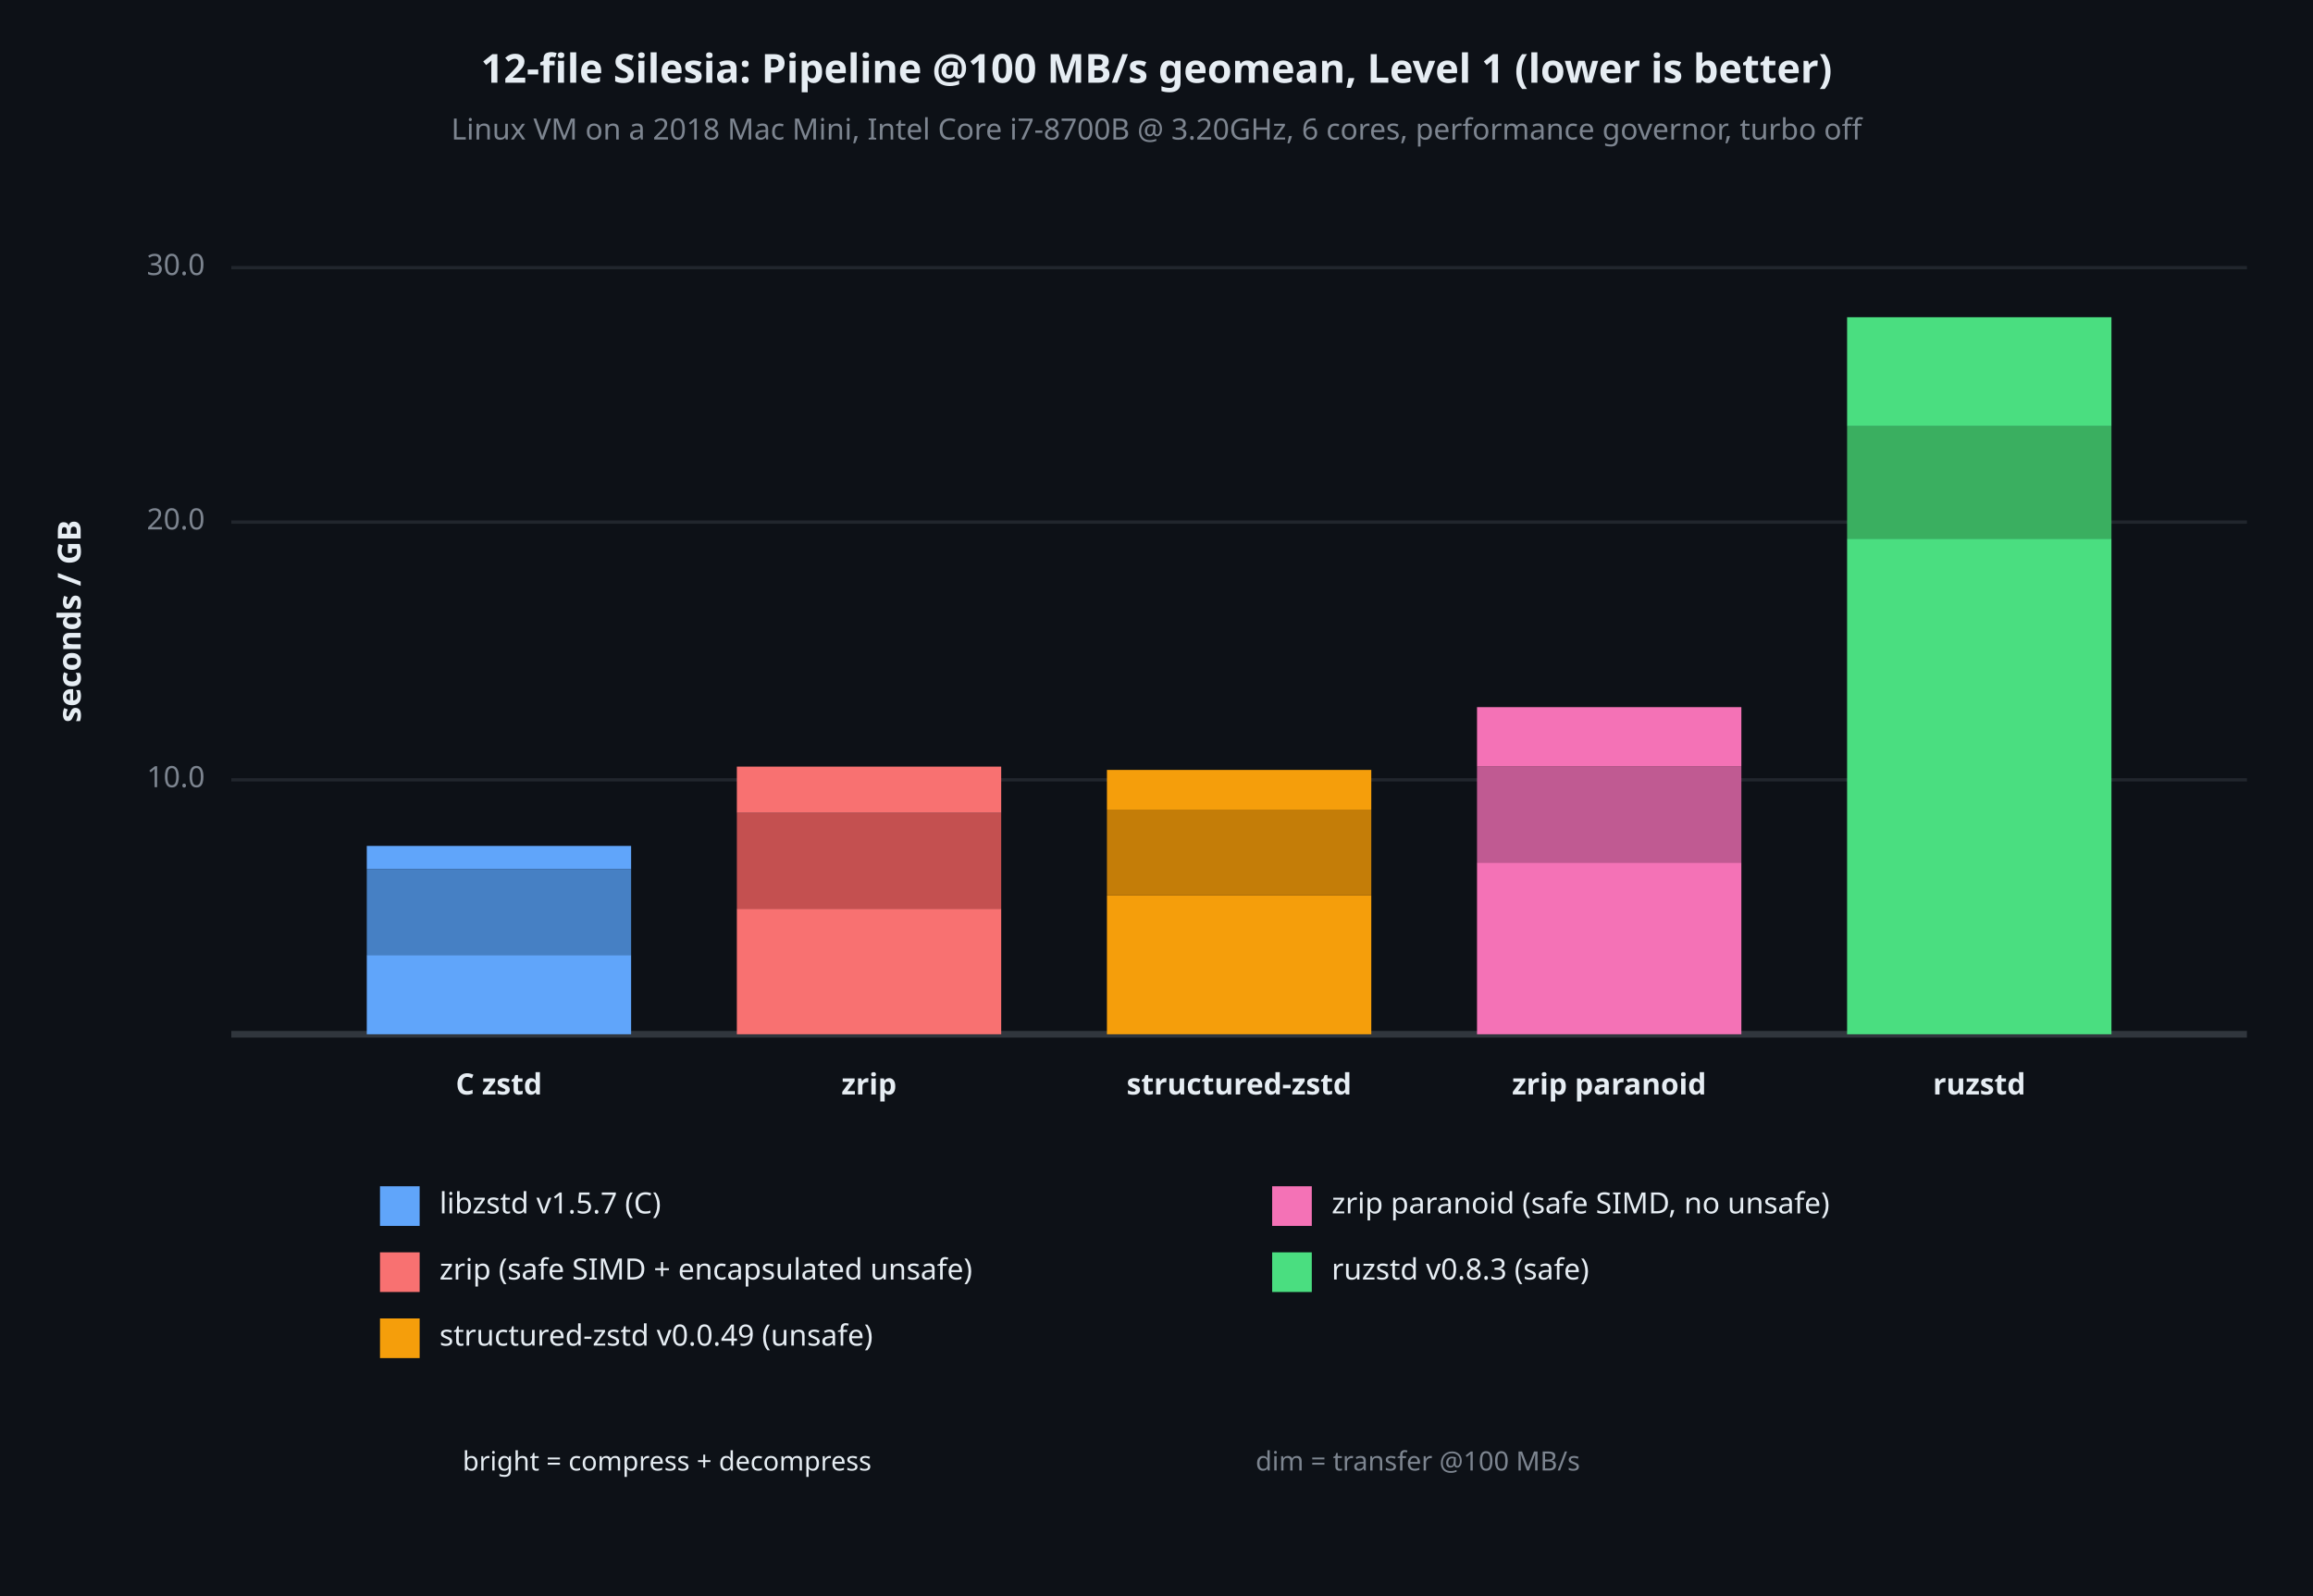
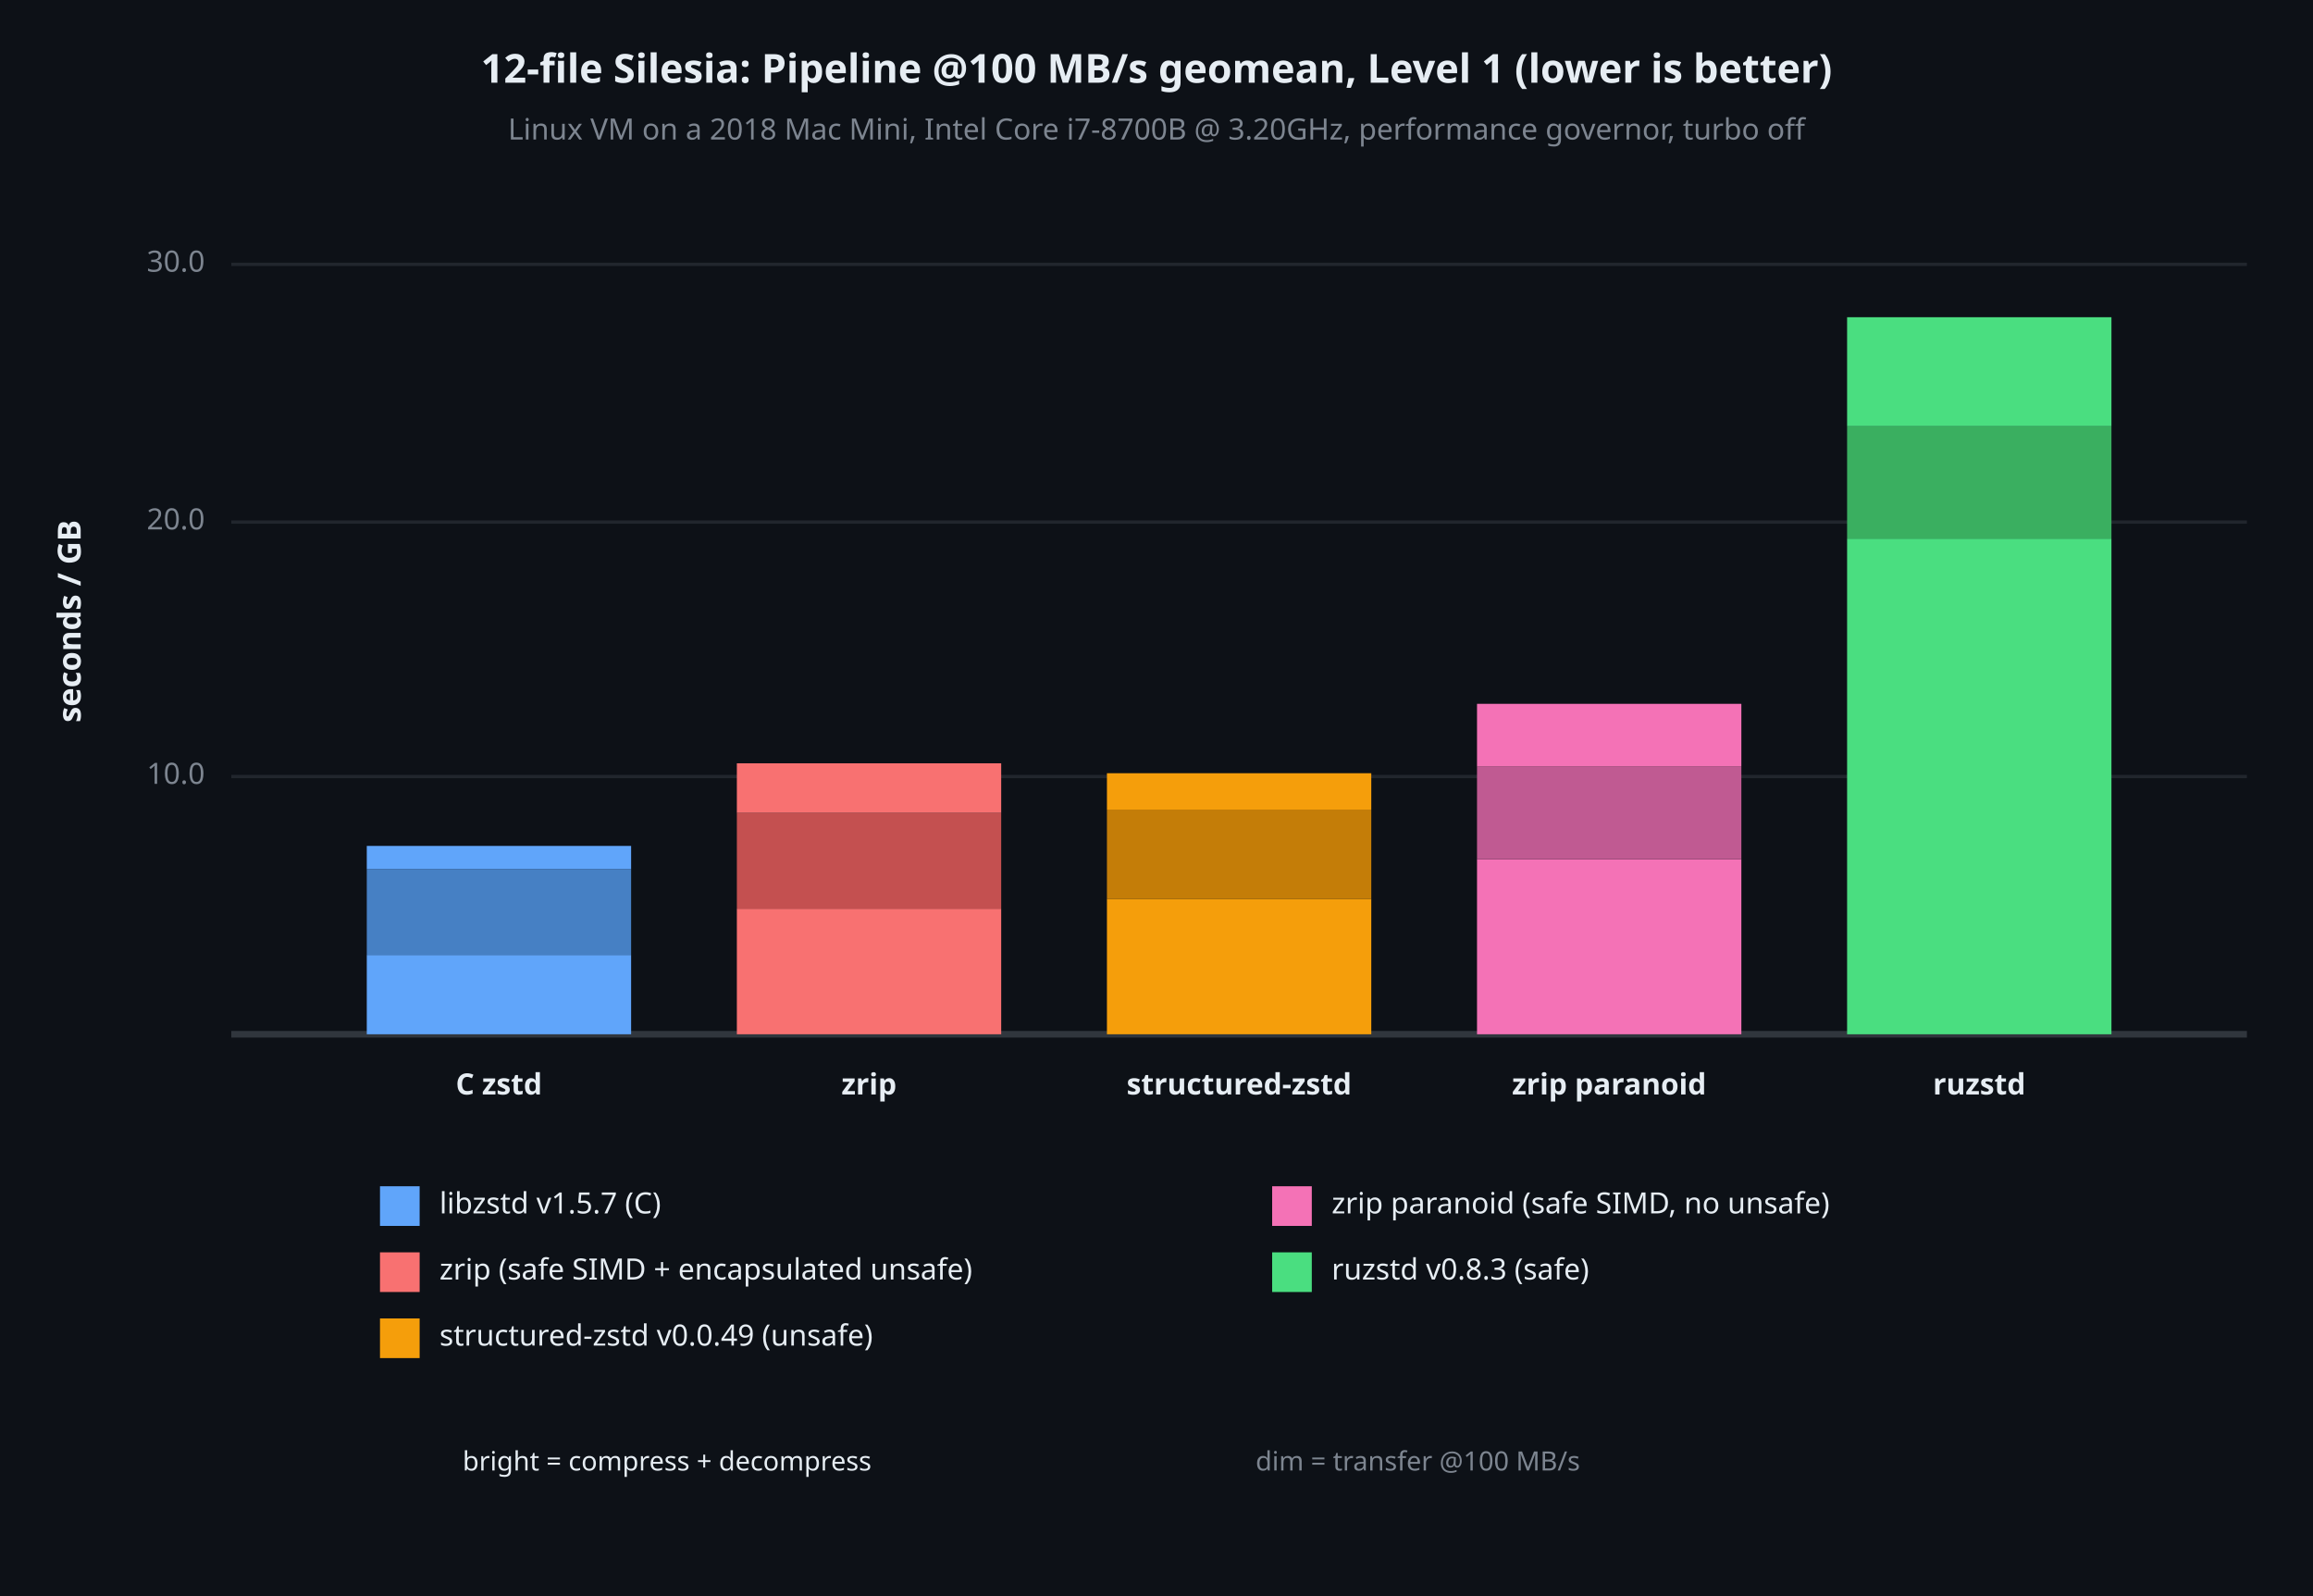
<svg xmlns="http://www.w3.org/2000/svg" viewBox="0 0 700 483" font-family="system-ui, -apple-system, sans-serif">
  <rect x="0" y="0" width="700" height="483" opacity="1" fill="#0D1117" stroke="none" />
  <text x="350" y="22" dy="0.5ex" text-anchor="middle" font-family="sans-serif" font-size="12.097" opacity="1" fill="#E6EDF3" font-weight="bold">
12-file Silesia: Pipeline @100 MB/s geomean, Level 1 (lower is better)
</text>
  <text x="350" y="40" dy="0.5ex" text-anchor="middle" font-family="sans-serif" font-size="8.871" opacity="1" fill="#7D8590">
- Linux VM on a 2018 Mac Mini, Intel Core i7-8700B @ 3.20GHz, 6 cores, performance governor, turbo off
+ Linux VM on a 2018 Mac Mini, Intel Core i7-8700B @ 3.20GHz, performance governor, turbo off
</text>
  <text x="22" y="188" dy="0.5ex" text-anchor="middle" font-family="sans-serif" font-size="9.677" opacity="1" fill="#E6EDF3" font-weight="bold" transform="rotate(270, 22, 188)">
seconds / GB
</text>
-   <polyline fill="none" opacity="1" stroke="#21262D" stroke-width="1" points="70,236 680,236 " />
-   <text x="62" y="236" dy="0.5ex" text-anchor="end" font-family="sans-serif" font-size="8.871" opacity="1" fill="#7D8590">
+   <polyline fill="none" opacity="1" stroke="#21262D" stroke-width="1" points="70,235 680,235 " />
+   <text x="62" y="235" dy="0.5ex" text-anchor="end" font-family="sans-serif" font-size="8.871" opacity="1" fill="#7D8590">
10.0
</text>
  <polyline fill="none" opacity="1" stroke="#21262D" stroke-width="1" points="70,158 680,158 " />
  <text x="62" y="158" dy="0.5ex" text-anchor="end" font-family="sans-serif" font-size="8.871" opacity="1" fill="#7D8590">
20.0
</text>
-   <polyline fill="none" opacity="1" stroke="#21262D" stroke-width="1" points="70,81 680,81 " />
-   <text x="62" y="81" dy="0.5ex" text-anchor="end" font-family="sans-serif" font-size="8.871" opacity="1" fill="#7D8590">
+   <polyline fill="none" opacity="1" stroke="#21262D" stroke-width="1" points="70,80 680,80 " />
+   <text x="62" y="80" dy="0.5ex" text-anchor="end" font-family="sans-serif" font-size="8.871" opacity="1" fill="#7D8590">
30.0
</text>
  <polyline fill="none" opacity="1" stroke="#30363D" stroke-width="2" points="70,313 680,313 " />
  <rect x="111" y="289" width="80" height="24" opacity="1" fill="#60A5FA" stroke="none" />
  <rect x="111" y="263" width="80" height="26" opacity="1" fill="#4680C4" stroke="none" />
  <rect x="111" y="256" width="80" height="7" opacity="1" fill="#60A5FA" stroke="none" />
  <text x="151" y="329" dy="0.5ex" text-anchor="middle" font-family="sans-serif" font-size="8.871" opacity="1" fill="#E6EDF3" font-weight="bold">
C zstd
</text>
  <rect x="223" y="275" width="80" height="38" opacity="1" fill="#F87171" stroke="none" />
  <rect x="223" y="246" width="80" height="29" opacity="1" fill="#C45050" stroke="none" />
-   <rect x="223" y="232" width="80" height="14" opacity="1" fill="#F87171" stroke="none" />
+   <rect x="223" y="231" width="80" height="15" opacity="1" fill="#F87171" stroke="none" />
  <text x="263" y="329" dy="0.5ex" text-anchor="middle" font-family="sans-serif" font-size="8.871" opacity="1" fill="#E6EDF3" font-weight="bold">
zrip
</text>
-   <rect x="335" y="271" width="80" height="42" opacity="1" fill="#F59E0B" stroke="none" />
-   <rect x="335" y="245" width="80" height="26" opacity="1" fill="#C47D08" stroke="none" />
-   <rect x="335" y="233" width="80" height="12" opacity="1" fill="#F59E0B" stroke="none" />
+   <rect x="335" y="272" width="80" height="41" opacity="1" fill="#F59E0B" stroke="none" />
+   <rect x="335" y="245" width="80" height="27" opacity="1" fill="#C47D08" stroke="none" />
+   <rect x="335" y="234" width="80" height="11" opacity="1" fill="#F59E0B" stroke="none" />
  <text x="375" y="329" dy="0.5ex" text-anchor="middle" font-family="sans-serif" font-size="8.871" opacity="1" fill="#E6EDF3" font-weight="bold">
structured-zstd
</text>
-   <rect x="447" y="261" width="80" height="52" opacity="1" fill="#F472B6" stroke="none" />
-   <rect x="447" y="232" width="80" height="29" opacity="1" fill="#C05A92" stroke="none" />
-   <rect x="447" y="214" width="80" height="18" opacity="1" fill="#F472B6" stroke="none" />
+   <rect x="447" y="260" width="80" height="53" opacity="1" fill="#F472B6" stroke="none" />
+   <rect x="447" y="232" width="80" height="28" opacity="1" fill="#C05A92" stroke="none" />
+   <rect x="447" y="213" width="80" height="19" opacity="1" fill="#F472B6" stroke="none" />
  <text x="487" y="329" dy="0.5ex" text-anchor="middle" font-family="sans-serif" font-size="8.871" opacity="1" fill="#E6EDF3" font-weight="bold">
zrip paranoid
</text>
  <rect x="559" y="163" width="80" height="150" opacity="1" fill="#4ADE80" stroke="none" />
  <rect x="559" y="129" width="80" height="34" opacity="1" fill="#3AAF60" stroke="none" />
  <rect x="559" y="96" width="80" height="33" opacity="1" fill="#4ADE80" stroke="none" />
  <text x="599" y="329" dy="0.5ex" text-anchor="middle" font-family="sans-serif" font-size="8.871" opacity="1" fill="#E6EDF3" font-weight="bold">
ruzstd
</text>
  <rect x="115" y="359" width="12" height="12" opacity="1" fill="#60A5FA" stroke="none" />
  <text x="133" y="365" dy="0.5ex" text-anchor="start" font-family="sans-serif" font-size="8.871" opacity="1" fill="#E6EDF3">
libzstd v1.5.7 (C)
</text>
  <rect x="115" y="379" width="12" height="12" opacity="1" fill="#F87171" stroke="none" />
  <text x="133" y="385" dy="0.5ex" text-anchor="start" font-family="sans-serif" font-size="8.871" opacity="1" fill="#E6EDF3">
zrip (safe SIMD + encapsulated unsafe)
</text>
  <rect x="115" y="399" width="12" height="12" opacity="1" fill="#F59E0B" stroke="none" />
  <text x="133" y="405" dy="0.5ex" text-anchor="start" font-family="sans-serif" font-size="8.871" opacity="1" fill="#E6EDF3">
structured-zstd v0.0.49 (unsafe)
</text>
  <rect x="385" y="359" width="12" height="12" opacity="1" fill="#F472B6" stroke="none" />
  <text x="403" y="365" dy="0.5ex" text-anchor="start" font-family="sans-serif" font-size="8.871" opacity="1" fill="#E6EDF3">
zrip paranoid (safe SIMD, no unsafe)
</text>
  <rect x="385" y="379" width="12" height="12" opacity="1" fill="#4ADE80" stroke="none" />
  <text x="403" y="385" dy="0.5ex" text-anchor="start" font-family="sans-serif" font-size="8.871" opacity="1" fill="#E6EDF3">
ruzstd v0.8.3 (safe)
</text>
  <text x="140" y="443" dy="0.5ex" text-anchor="start" font-family="sans-serif" font-size="8.065" opacity="1" fill="#E6EDF3">
bright = compress + decompress
</text>
  <text x="380" y="443" dy="0.5ex" text-anchor="start" font-family="sans-serif" font-size="8.065" opacity="1" fill="#7D8590">
dim = transfer @100 MB/s
</text>
</svg>
